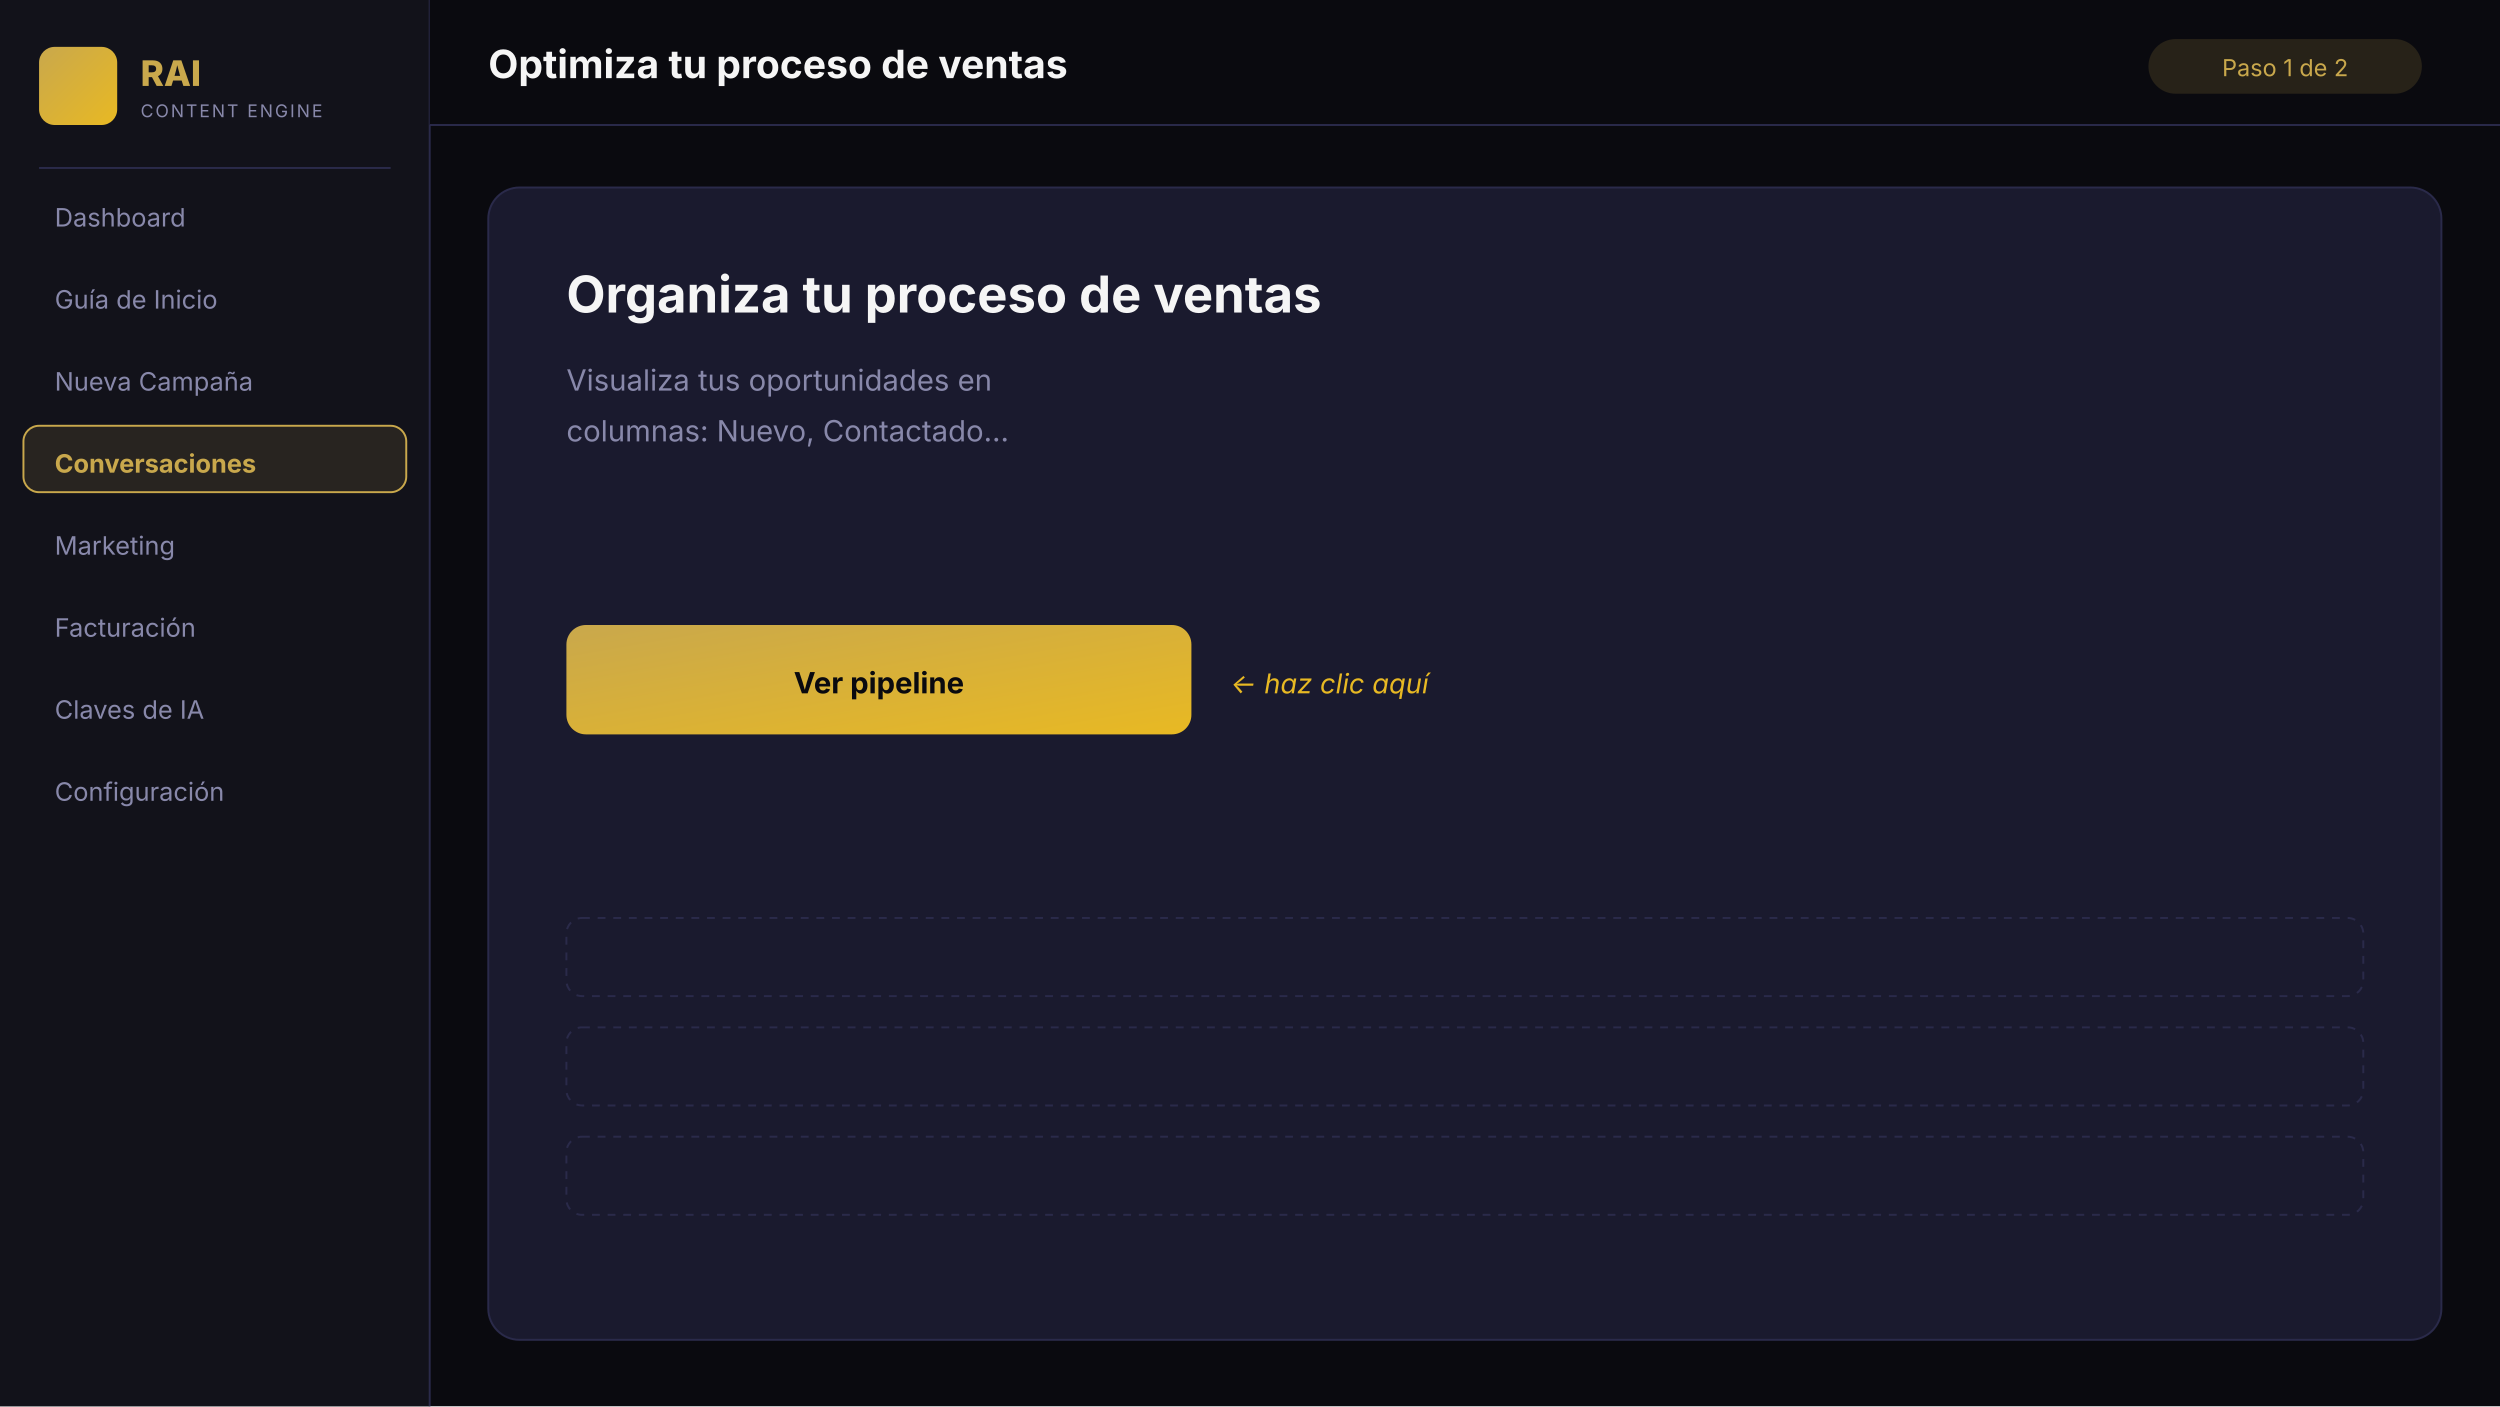
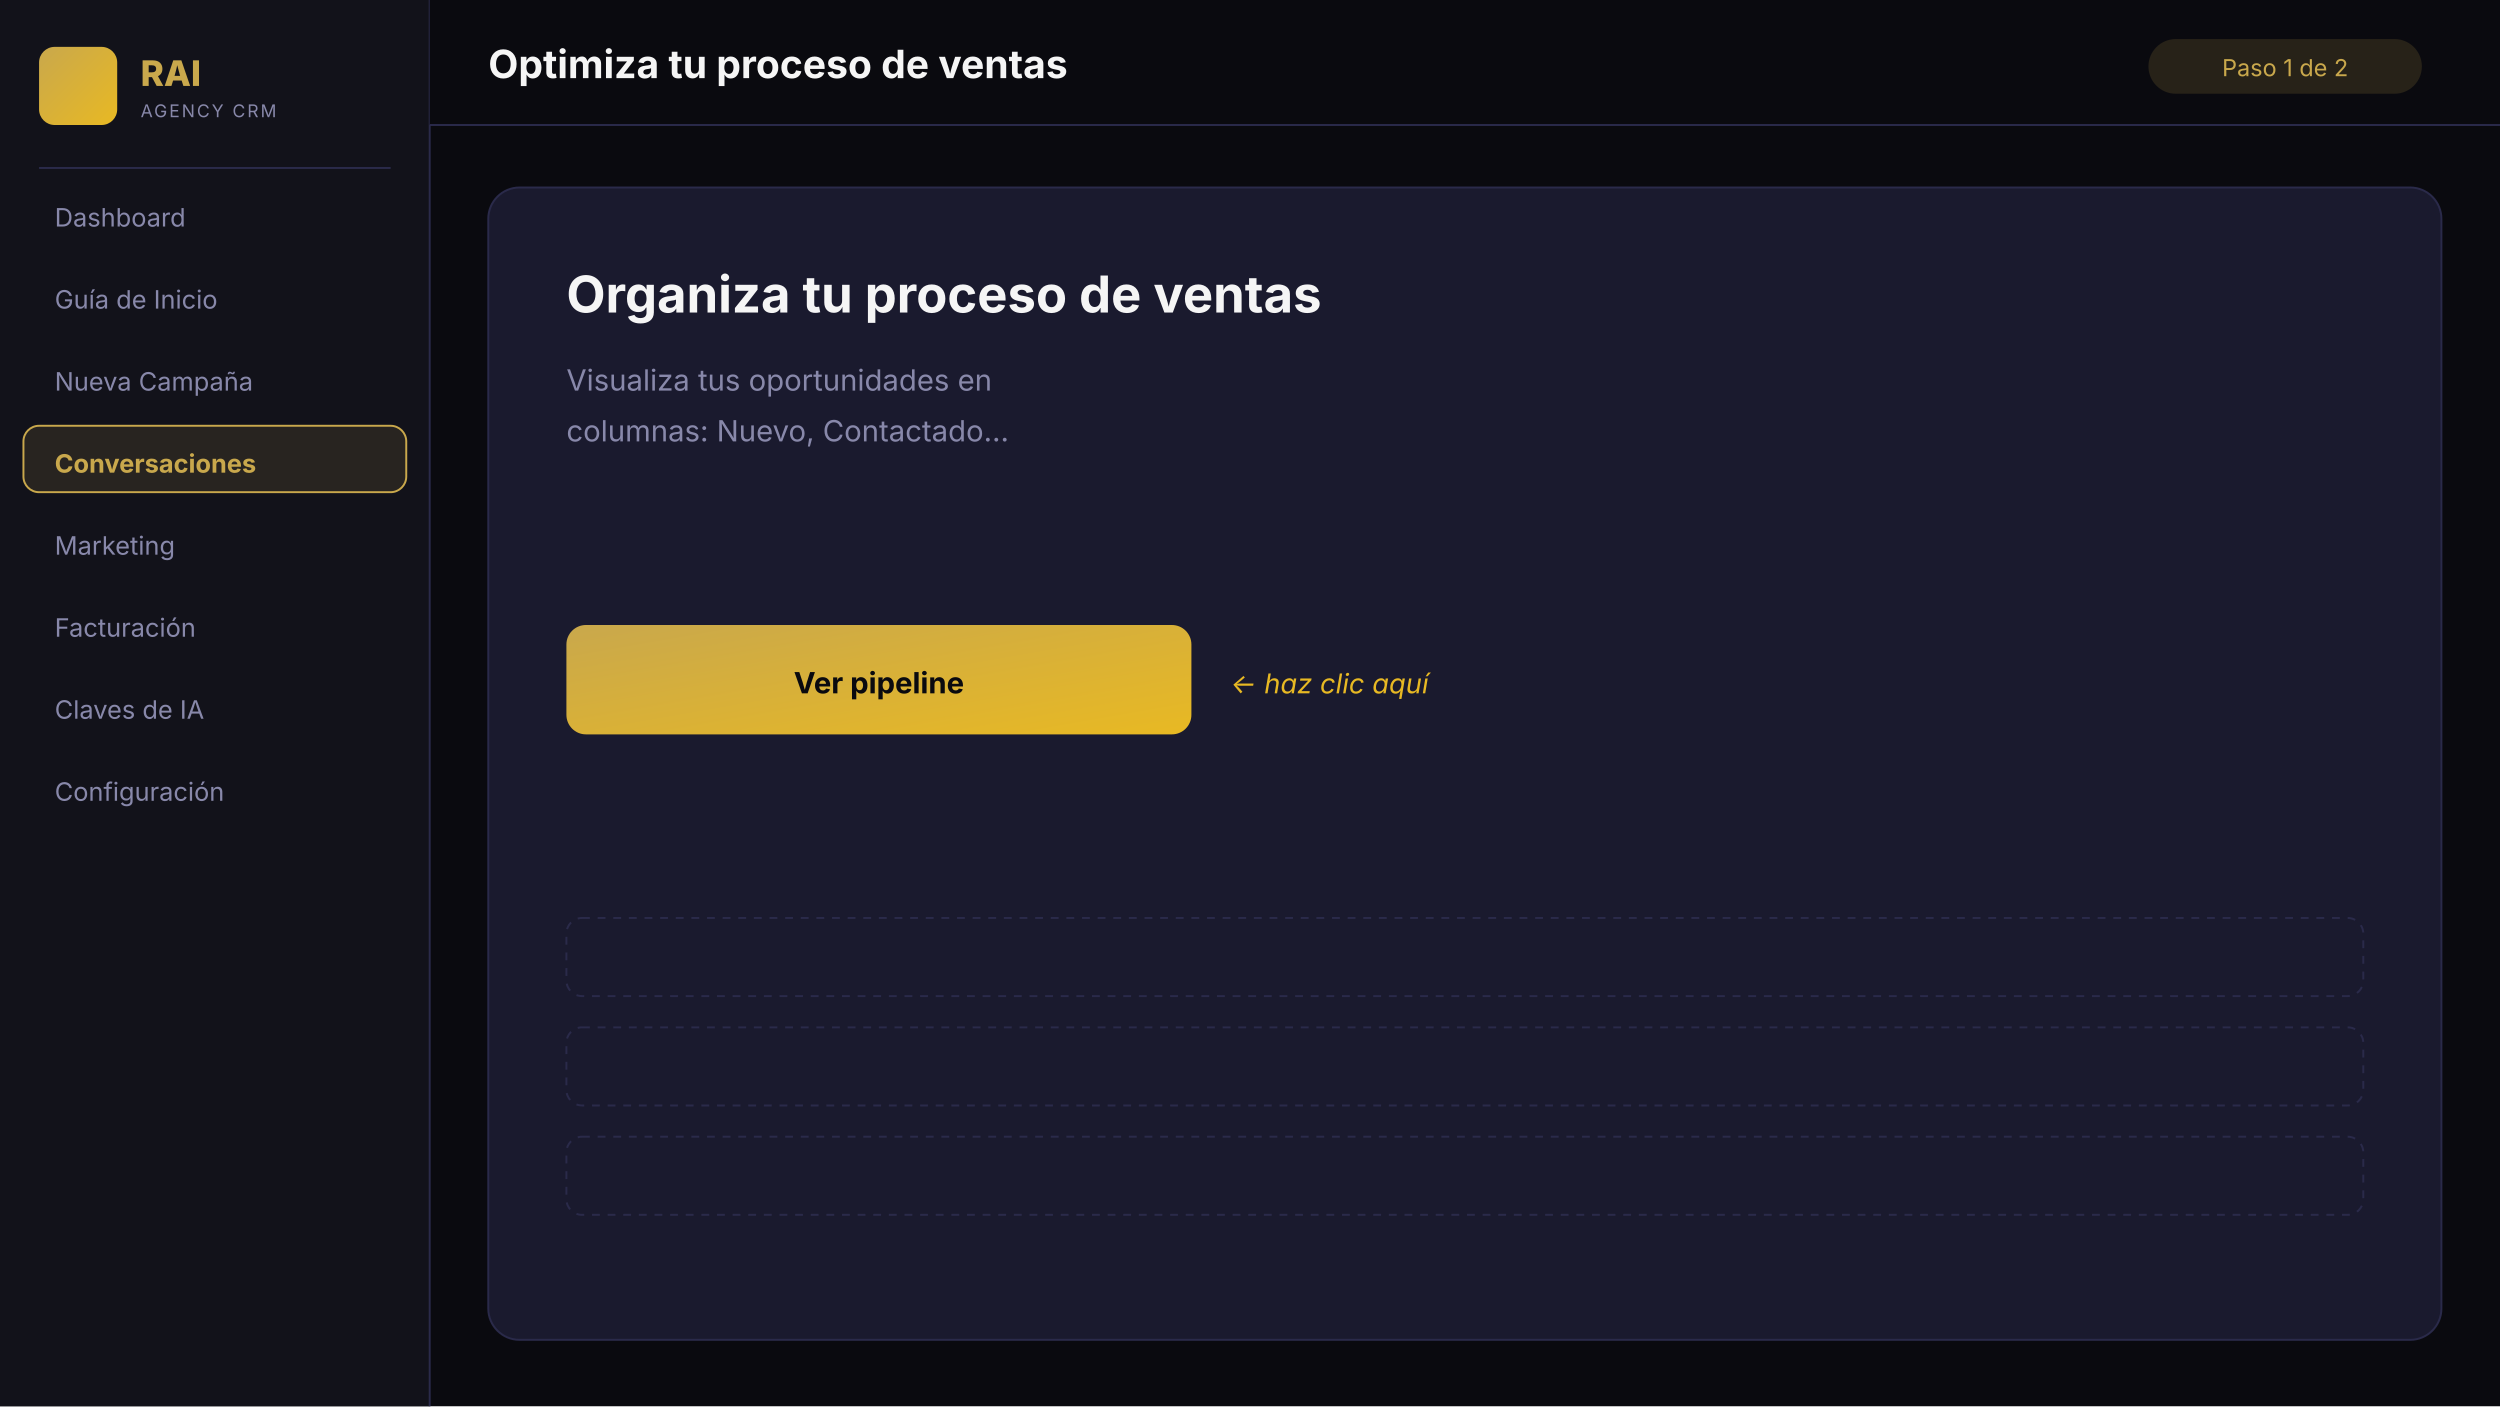
<svg xmlns="http://www.w3.org/2000/svg" viewBox="0 0 1280 720" font-family="Inter, Arial, sans-serif">
  <defs>
    <linearGradient id="goldGrad" x1="0" y1="0" x2="1" y2="1">
      <stop offset="0" stop-color="#C9A84C" />
      <stop offset="1" stop-color="#E8B923" />
    </linearGradient>
  </defs>
  <rect width="1280" height="720" fill="#0A0A0F" />
  <rect x="0" y="0" width="220" height="720" fill="#12121A" />
  <line x1="220" y1="0" x2="220" y2="720" stroke="#2A2A4A" stroke-width="1" />
  <rect x="20" y="24" width="40" height="40" rx="8" fill="url(#goldGrad)" />
  <text x="72" y="44" fill="#C9A84C" font-size="18" font-weight="800">RAI</text>
-   <text x="72" y="60" fill="#8888AA" font-size="9" letter-spacing="1">CONTENT ENGINE</text>
+   <text x="72" y="60" fill="#8888AA" font-size="9" letter-spacing="1">AGENCY CRM</text>
  <line x1="20" y1="86" x2="200" y2="86" stroke="#2A2A4A" stroke-width="1" />
  <text x="28" y="116" fill="#8888AA" font-family="Inter, Arial, sans-serif" font-size="13">Dashboard</text>
  <text x="28" y="158" fill="#8888AA" font-family="Inter, Arial, sans-serif" font-size="13">Guía de Inicio</text>
  <text x="28" y="200" fill="#8888AA" font-family="Inter, Arial, sans-serif" font-size="13">Nueva Campaña</text>
  <rect x="12" y="218" width="196" height="34" rx="8" fill="rgba(201,168,76,0.12)" stroke="#C9A84C" stroke-width="1" />
  <text x="28" y="242" fill="#C9A84C" font-family="Inter, Arial, sans-serif" font-size="13" font-weight="700">Conversaciones</text>
  <text x="28" y="284" fill="#8888AA" font-family="Inter, Arial, sans-serif" font-size="13">Marketing</text>
  <text x="28" y="326" fill="#8888AA" font-family="Inter, Arial, sans-serif" font-size="13">Facturación</text>
  <text x="28" y="368" fill="#8888AA" font-family="Inter, Arial, sans-serif" font-size="13">Claves de IA</text>
  <text x="28" y="410" fill="#8888AA" font-family="Inter, Arial, sans-serif" font-size="13">Configuración</text>
  <rect x="220" y="0" width="1060" height="64" fill="#0A0A0F" />
  <line x1="220" y1="64" x2="1280" y2="64" stroke="#2A2A4A" stroke-width="1" />
  <text x="250" y="40" fill="#F5F5F5" font-size="20" font-weight="700">Optimiza tu proceso de ventas</text>
  <rect x="1100" y="20" width="140" height="28" rx="14" fill="rgba(201,168,76,0.15)" />
  <text x="1170" y="39" fill="#C9A84C" font-size="12" text-anchor="middle">Paso 1 de 2</text>
  <rect x="250" y="96" width="1000" height="590" rx="16" fill="#1A1A2E" stroke="#2A2A4A" stroke-width="1" />
  <text x="290" y="160" fill="#F5F5F5" font-size="26" font-weight="700">Organiza tu proceso de ventas</text>
  <text x="290" y="200" fill="#8888AA" font-size="15">
    <tspan x="290" dy="0">Visualiza tus oportunidades en</tspan>
    <tspan x="290" dy="26">columnas: Nuevo, Contactado...</tspan>
  </text>
  <rect x="290" y="320" width="320" height="56" rx="10" fill="url(#goldGrad)" />
  <text x="450" y="355" fill="#0A0A0F" font-size="15" font-weight="700" text-anchor="middle">Ver pipeline</text>
  <text x="630" y="355" fill="#E8B923" font-size="14" font-style="italic">← haz clic aquí</text>
  <rect x="290" y="470" width="920" height="40" rx="8" fill="none" stroke="#2A2A4A" stroke-width="1" stroke-dasharray="4 4" />
  <rect x="290" y="526" width="920" height="40" rx="8" fill="none" stroke="#2A2A4A" stroke-width="1" stroke-dasharray="4 4" />
  <rect x="290" y="582" width="920" height="40" rx="8" fill="none" stroke="#2A2A4A" stroke-width="1" stroke-dasharray="4 4" />
</svg>
